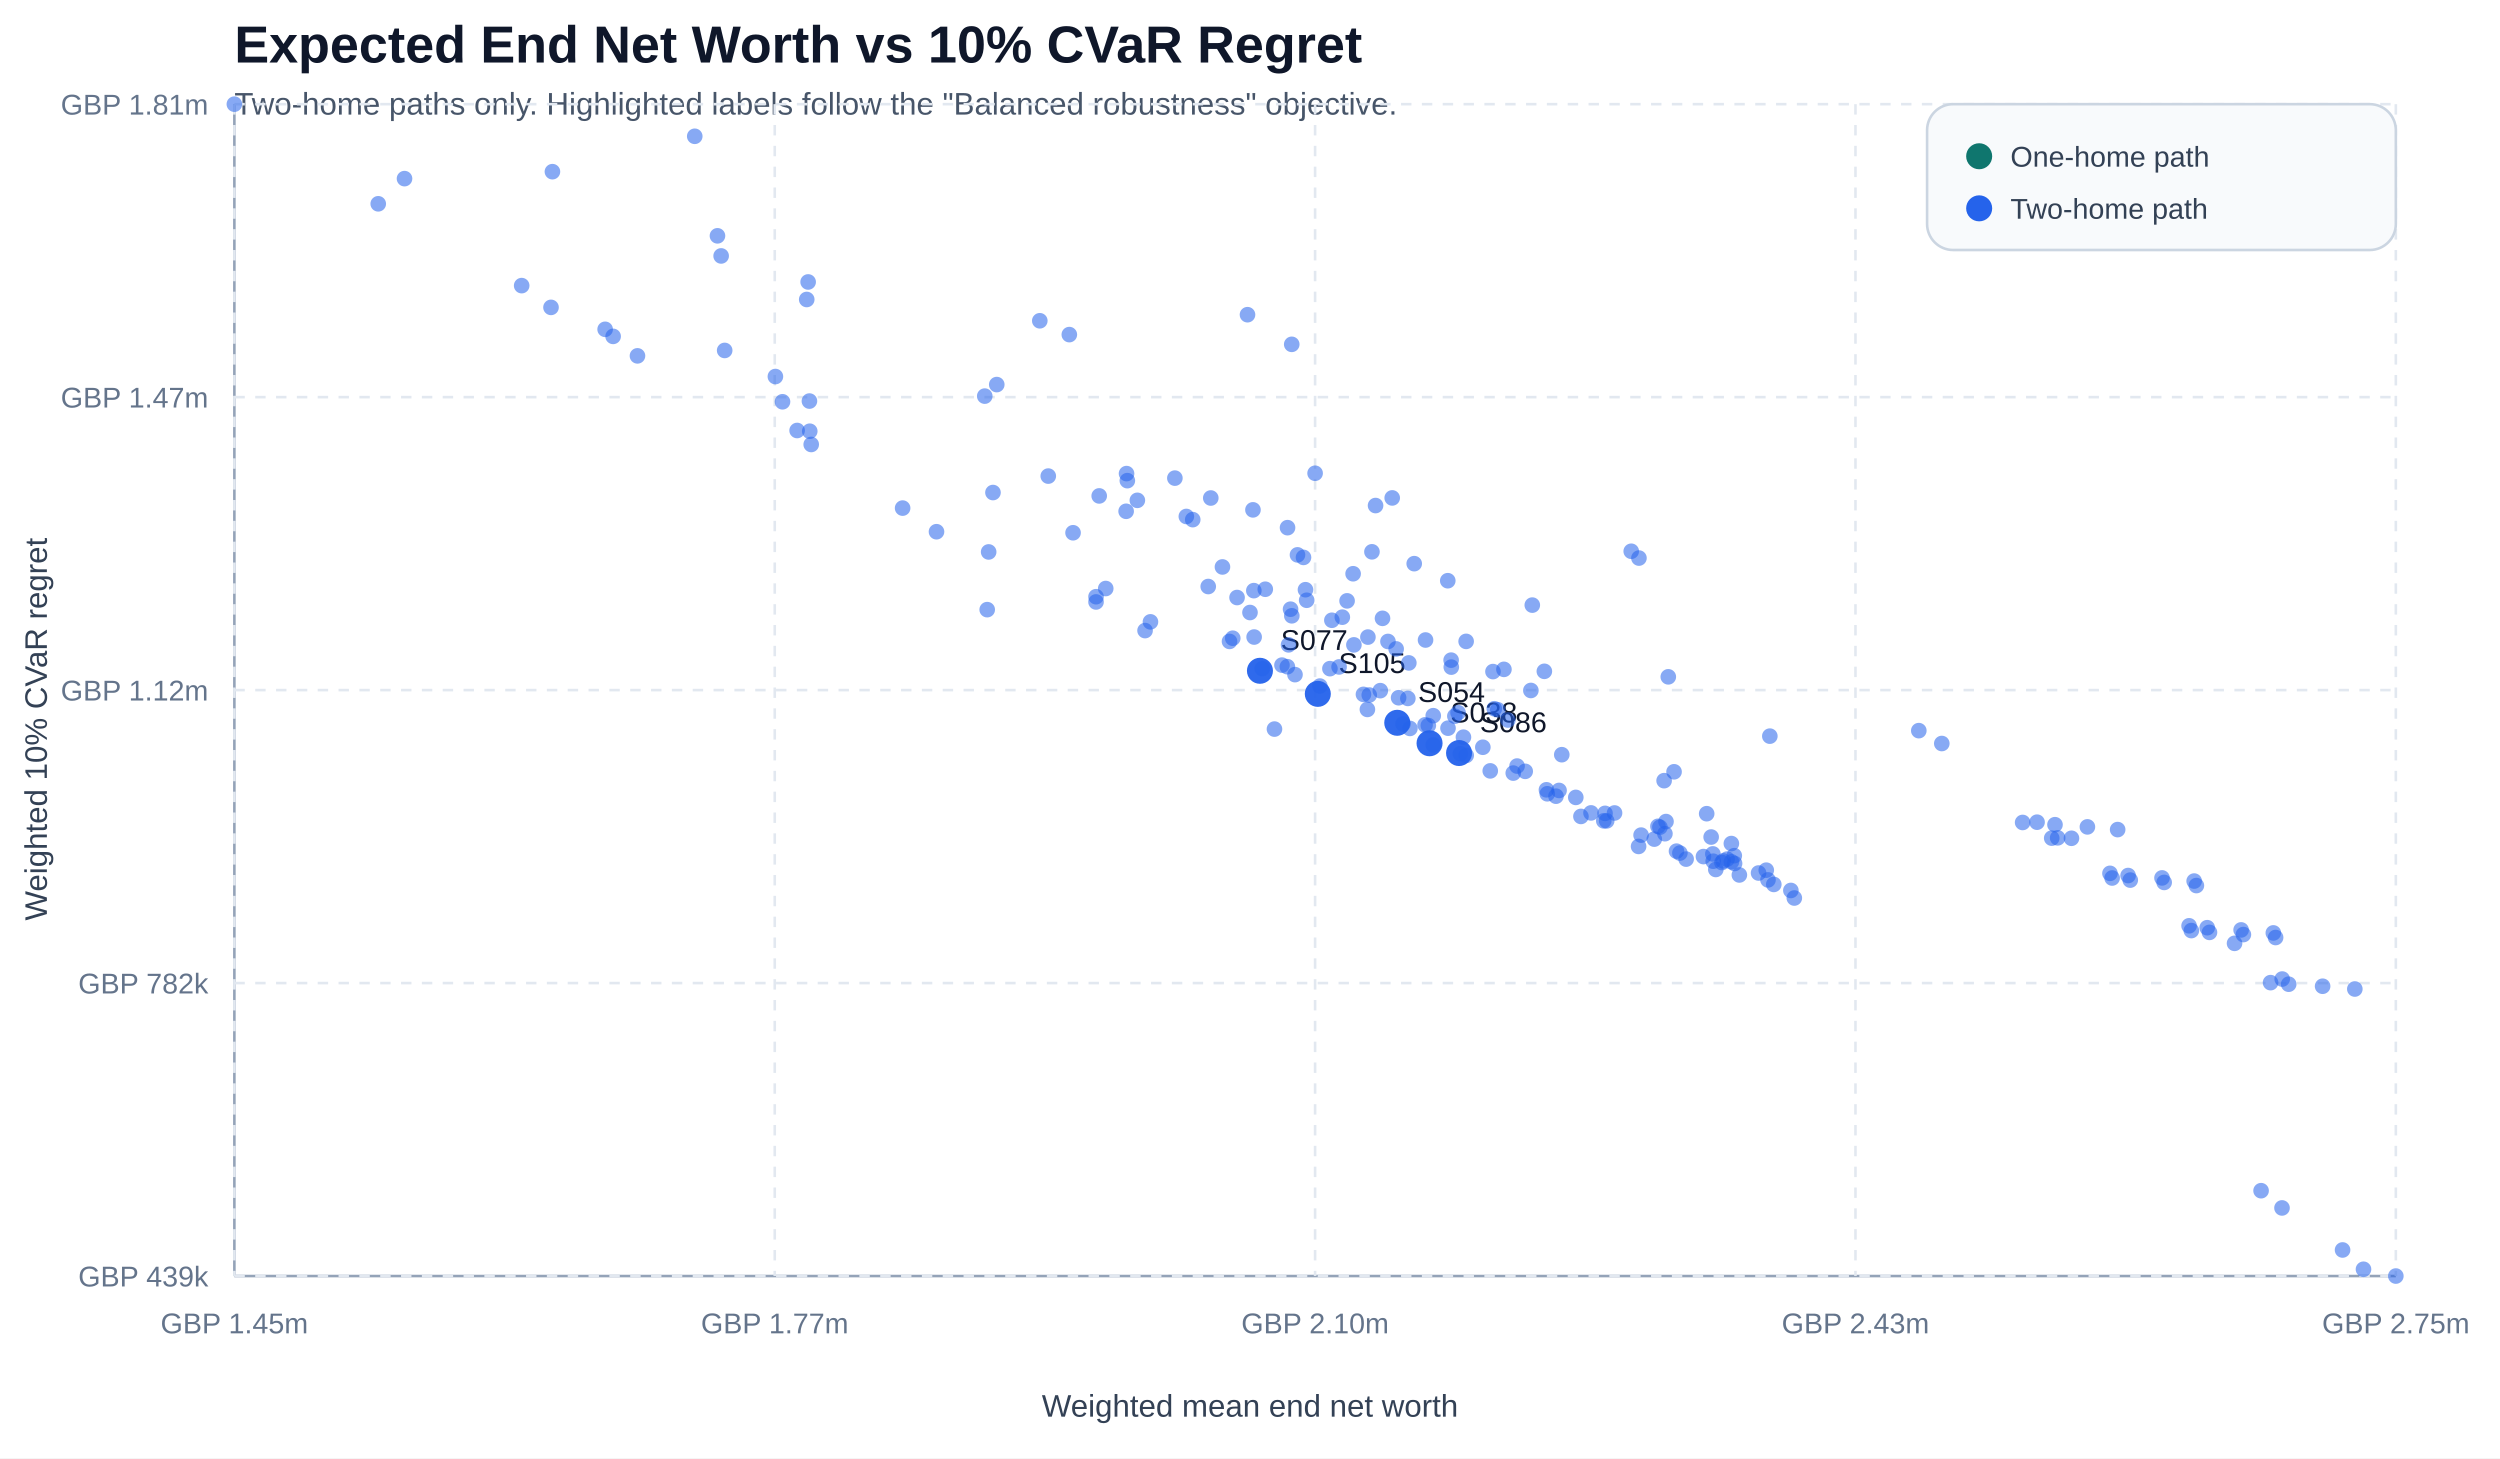
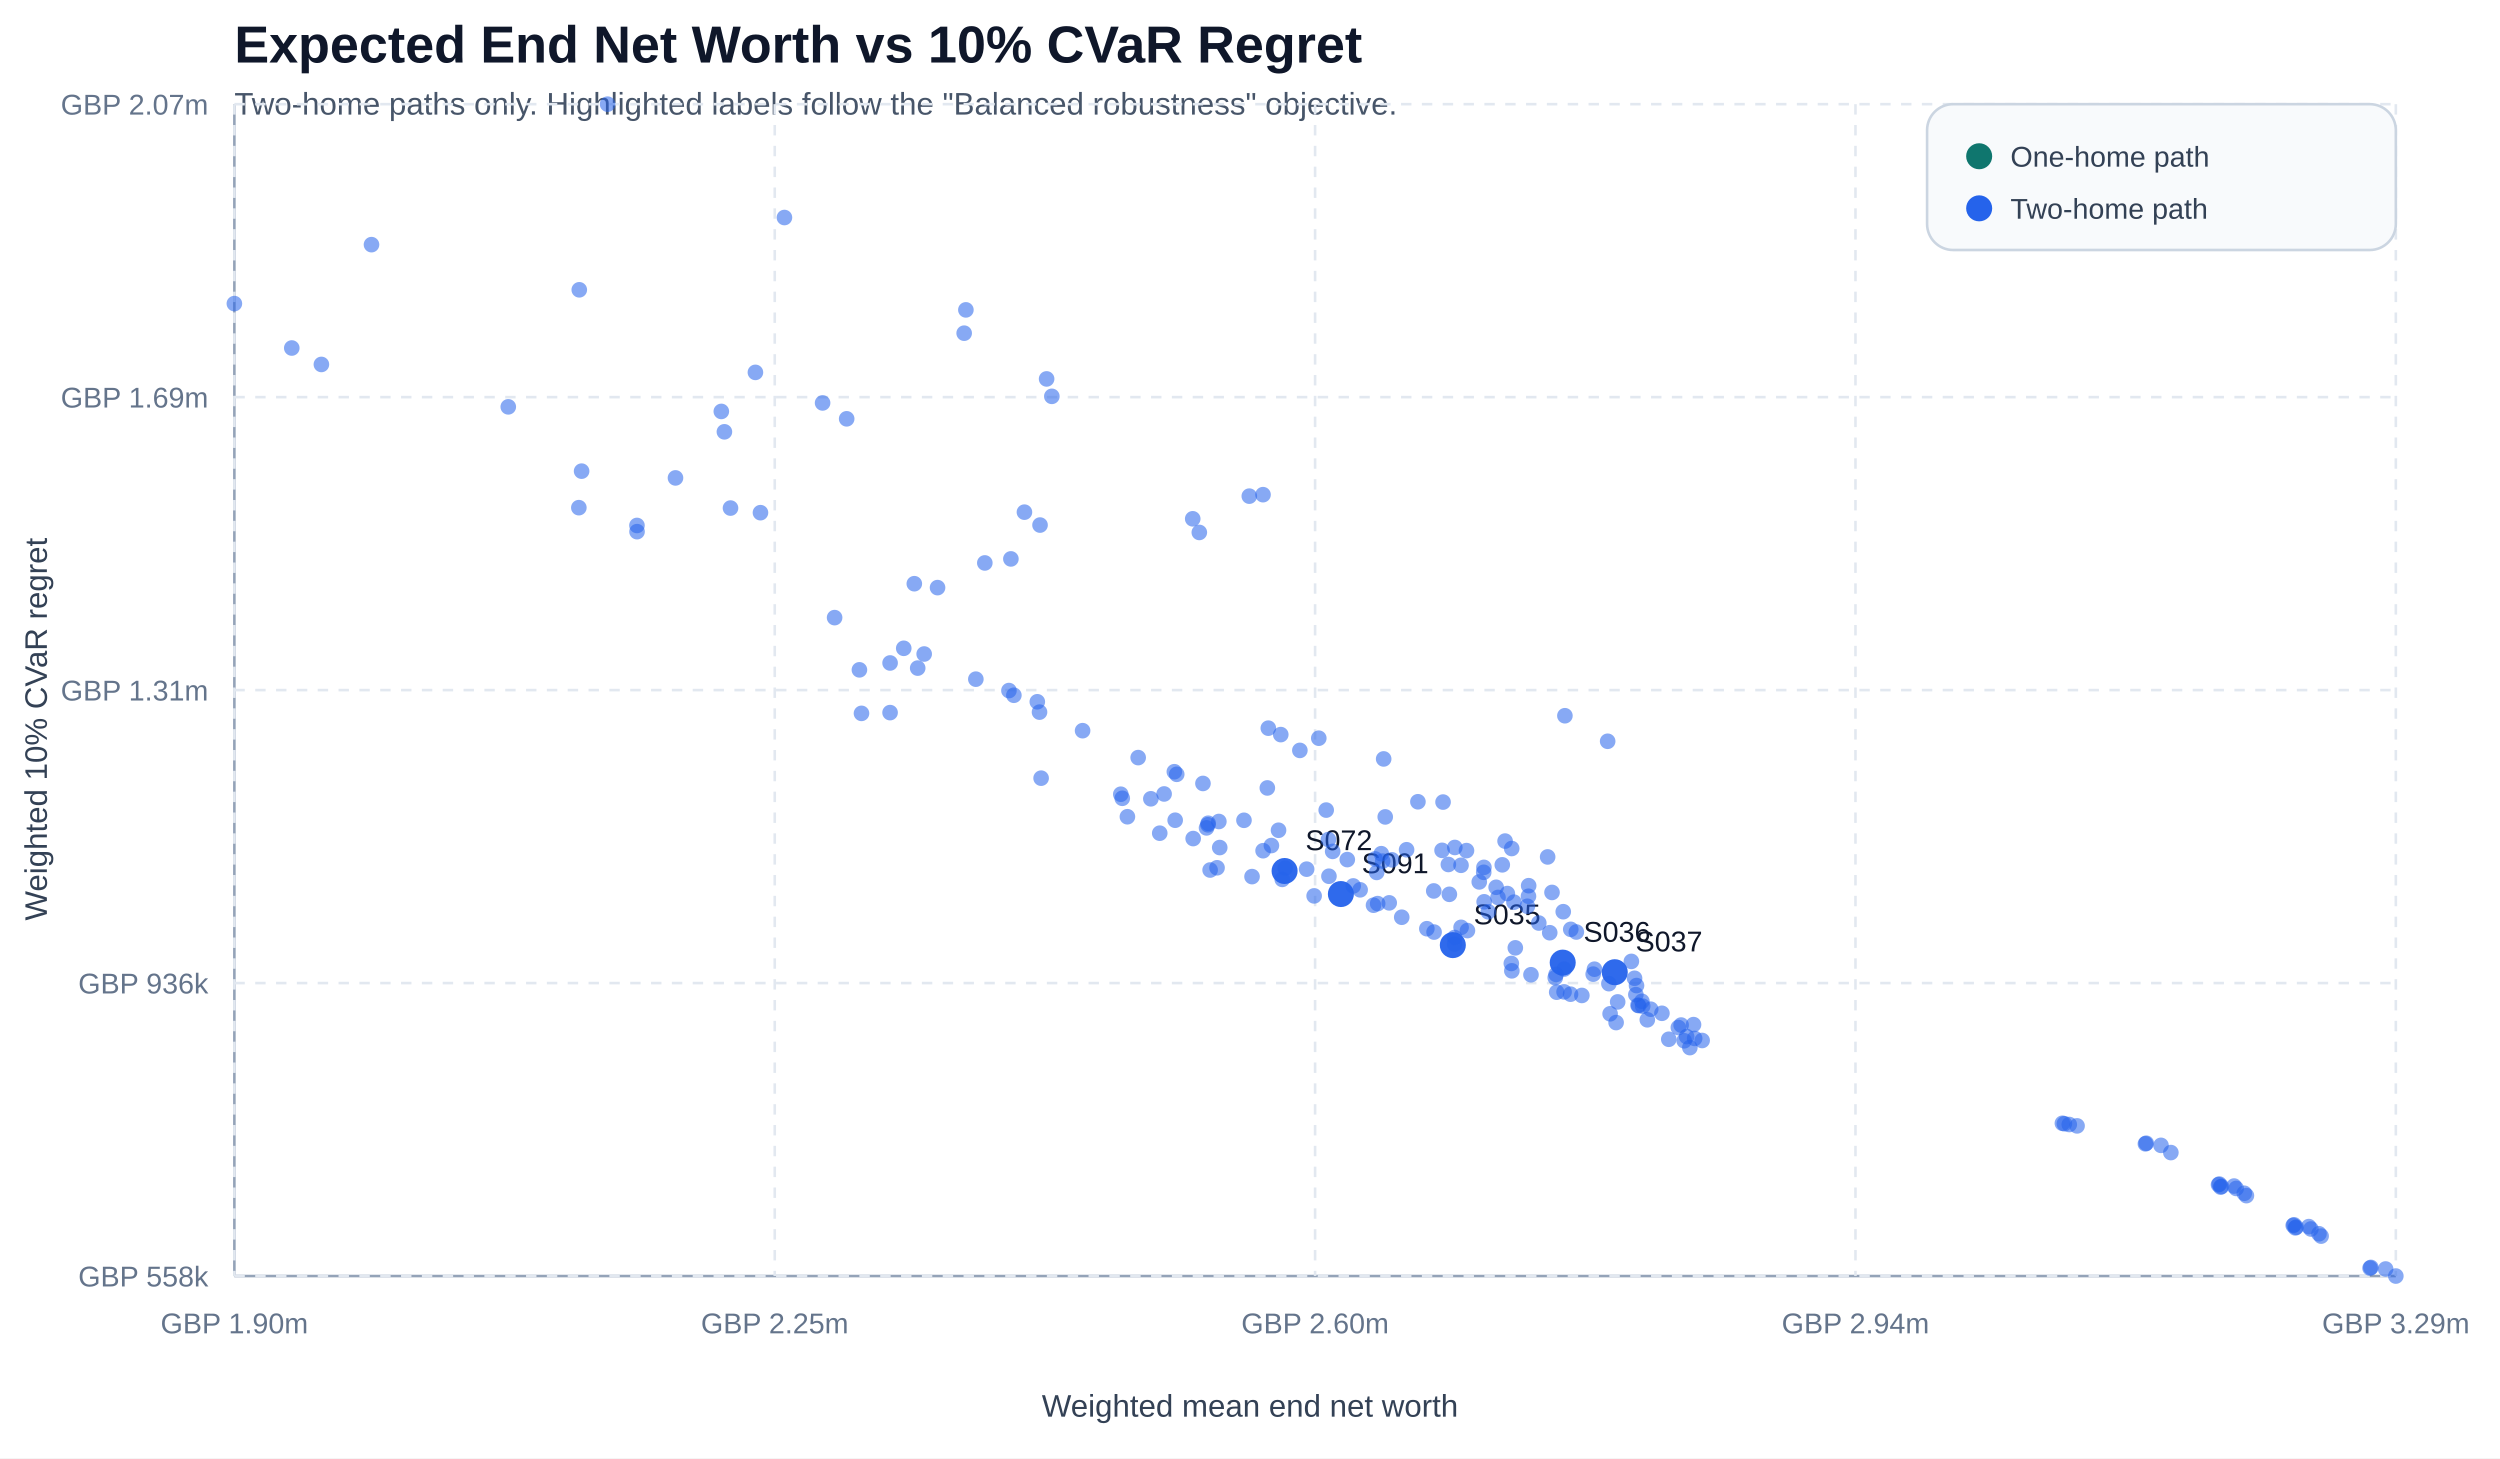
<svg xmlns="http://www.w3.org/2000/svg" width="960" height="560" viewBox="0 0 960 560">
  <rect width="960" height="560" fill="#ffffff" />
  <text x="90" y="24" font-size="20" font-family="Arial, sans-serif" font-weight="700" fill="#0f172a">Expected End Net Worth vs 10% CVaR Regret</text>
  <text x="90" y="44" font-size="12" font-family="Arial, sans-serif" fill="#475569">Two-home paths only. Highlighted labels follow the "Balanced robustness" objective.</text>
  <line x1="90" y1="490" x2="920" y2="490" stroke="#94a3b8" />
  <line x1="90" y1="40" x2="90" y2="490" stroke="#94a3b8" />
  <line x1="90" y1="40" x2="90" y2="490" stroke="#e2e8f0" stroke-dasharray="4 4" />
  <line x1="90" y1="490" x2="920" y2="490" stroke="#e2e8f0" stroke-dasharray="4 4" />
-   <text x="90" y="512" text-anchor="middle" font-size="11" font-family="Arial, sans-serif" fill="#64748b">GBP 1.45m</text>
-   <text x="80" y="494" text-anchor="end" font-size="11" font-family="Arial, sans-serif" fill="#64748b">GBP 439k</text>
+   <text x="90" y="512" text-anchor="middle" font-size="11" font-family="Arial, sans-serif" fill="#64748b">GBP 1.90m</text>
+   <text x="80" y="494" text-anchor="end" font-size="11" font-family="Arial, sans-serif" fill="#64748b">GBP 558k</text>
  <line x1="297.5" y1="40" x2="297.5" y2="490" stroke="#e2e8f0" stroke-dasharray="4 4" />
  <line x1="90" y1="377.5" x2="920" y2="377.5" stroke="#e2e8f0" stroke-dasharray="4 4" />
-   <text x="297.5" y="512" text-anchor="middle" font-size="11" font-family="Arial, sans-serif" fill="#64748b">GBP 1.77m</text>
-   <text x="80" y="381.5" text-anchor="end" font-size="11" font-family="Arial, sans-serif" fill="#64748b">GBP 782k</text>
+   <text x="297.5" y="512" text-anchor="middle" font-size="11" font-family="Arial, sans-serif" fill="#64748b">GBP 2.25m</text>
+   <text x="80" y="381.5" text-anchor="end" font-size="11" font-family="Arial, sans-serif" fill="#64748b">GBP 936k</text>
  <line x1="505" y1="40" x2="505" y2="490" stroke="#e2e8f0" stroke-dasharray="4 4" />
  <line x1="90" y1="265" x2="920" y2="265" stroke="#e2e8f0" stroke-dasharray="4 4" />
-   <text x="505" y="512" text-anchor="middle" font-size="11" font-family="Arial, sans-serif" fill="#64748b">GBP 2.10m</text>
-   <text x="80" y="269" text-anchor="end" font-size="11" font-family="Arial, sans-serif" fill="#64748b">GBP 1.12m</text>
+   <text x="505" y="512" text-anchor="middle" font-size="11" font-family="Arial, sans-serif" fill="#64748b">GBP 2.60m</text>
+   <text x="80" y="269" text-anchor="end" font-size="11" font-family="Arial, sans-serif" fill="#64748b">GBP 1.31m</text>
  <line x1="712.5" y1="40" x2="712.5" y2="490" stroke="#e2e8f0" stroke-dasharray="4 4" />
  <line x1="90" y1="152.5" x2="920" y2="152.5" stroke="#e2e8f0" stroke-dasharray="4 4" />
-   <text x="712.5" y="512" text-anchor="middle" font-size="11" font-family="Arial, sans-serif" fill="#64748b">GBP 2.43m</text>
-   <text x="80" y="156.5" text-anchor="end" font-size="11" font-family="Arial, sans-serif" fill="#64748b">GBP 1.47m</text>
+   <text x="712.5" y="512" text-anchor="middle" font-size="11" font-family="Arial, sans-serif" fill="#64748b">GBP 2.94m</text>
+   <text x="80" y="156.5" text-anchor="end" font-size="11" font-family="Arial, sans-serif" fill="#64748b">GBP 1.69m</text>
  <line x1="920" y1="40" x2="920" y2="490" stroke="#e2e8f0" stroke-dasharray="4 4" />
  <line x1="90" y1="40" x2="920" y2="40" stroke="#e2e8f0" stroke-dasharray="4 4" />
-   <text x="920" y="512" text-anchor="middle" font-size="11" font-family="Arial, sans-serif" fill="#64748b">GBP 2.75m</text>
-   <text x="80" y="44" text-anchor="end" font-size="11" font-family="Arial, sans-serif" fill="#64748b">GBP 1.81m</text>
+   <text x="920" y="512" text-anchor="middle" font-size="11" font-family="Arial, sans-serif" fill="#64748b">GBP 3.29m</text>
+   <text x="80" y="44" text-anchor="end" font-size="11" font-family="Arial, sans-serif" fill="#64748b">GBP 2.07m</text>
  <polyline points="920,490" fill="none" stroke="#0f766e" stroke-width="2.5" />
-   <circle cx="548.948" cy="285.415" r="5" fill="#2563eb" opacity="0.95" />
-   <text x="556.948" y="277.415" font-size="11" font-family="Arial, sans-serif" fill="#0f172a">S038</text>
-   <circle cx="483.819" cy="257.584" r="5" fill="#2563eb" opacity="0.95" />
-   <text x="491.819" y="249.584" font-size="11" font-family="Arial, sans-serif" fill="#0f172a">S077</text>
-   <circle cx="506.037" cy="266.446" r="5" fill="#2563eb" opacity="0.95" />
-   <text x="514.037" y="258.446" font-size="11" font-family="Arial, sans-serif" fill="#0f172a">S105</text>
-   <circle cx="560.278" cy="289.164" r="5" fill="#2563eb" opacity="0.95" />
-   <text x="568.278" y="281.164" font-size="11" font-family="Arial, sans-serif" fill="#0f172a">S086</text>
-   <circle cx="536.544" cy="277.553" r="5" fill="#2563eb" opacity="0.95" />
-   <text x="544.544" y="269.553" font-size="11" font-family="Arial, sans-serif" fill="#0f172a">S054</text>
-   <circle cx="647.477" cy="329.896" r="3" fill="#2563eb" opacity="0.55" />
-   <circle cx="441.774" cy="238.793" r="3" fill="#2563eb" opacity="0.55" />
-   <circle cx="573.304" cy="257.886" r="3" fill="#2563eb" opacity="0.55" />
-   <circle cx="629.215" cy="325.03" r="3" fill="#2563eb" opacity="0.55" />
-   <circle cx="484.683" cy="256.763" r="3" fill="#2563eb" opacity="0.55" />
-   <circle cx="597.499" cy="305.733" r="3" fill="#2563eb" opacity="0.55" />
-   <circle cx="610.951" cy="312.157" r="3" fill="#2563eb" opacity="0.55" />
-   <circle cx="658.864" cy="333.877" r="3" fill="#2563eb" opacity="0.55" />
-   <circle cx="562.998" cy="246.292" r="3" fill="#2563eb" opacity="0.55" />
-   <circle cx="420.878" cy="231.15" r="3" fill="#2563eb" opacity="0.55" />
-   <circle cx="557.295" cy="256.173" r="3" fill="#2563eb" opacity="0.55" />
-   <circle cx="538.747" cy="277.993" r="3" fill="#2563eb" opacity="0.55" />
-   <circle cx="572.257" cy="296.018" r="3" fill="#2563eb" opacity="0.55" />
-   <circle cx="639.746" cy="315.482" r="3" fill="#2563eb" opacity="0.55" />
-   <circle cx="557.234" cy="253.497" r="3" fill="#2563eb" opacity="0.55" />
-   <circle cx="594.155" cy="304.814" r="3" fill="#2563eb" opacity="0.55" />
-   <circle cx="645.08" cy="327.574" r="3" fill="#2563eb" opacity="0.55" />
-   <circle cx="635.24" cy="322.22" r="3" fill="#2563eb" opacity="0.55" />
-   <circle cx="581.093" cy="296.868" r="3" fill="#2563eb" opacity="0.55" />
-   <circle cx="547.227" cy="278.343" r="3" fill="#2563eb" opacity="0.55" />
-   <circle cx="523.568" cy="266.64" r="3" fill="#2563eb" opacity="0.55" />
-   <circle cx="616.971" cy="315.213" r="3" fill="#2563eb" opacity="0.55" />
-   <circle cx="547.403" cy="245.765" r="3" fill="#2563eb" opacity="0.55" />
-   <circle cx="607.08" cy="313.507" r="3" fill="#2563eb" opacity="0.55" />
-   <circle cx="598.677" cy="303.532" r="3" fill="#2563eb" opacity="0.55" />
-   <circle cx="494.348" cy="256.014" r="3" fill="#2563eb" opacity="0.55" />
-   <circle cx="615.855" cy="315.202" r="3" fill="#2563eb" opacity="0.55" />
-   <circle cx="585.686" cy="296.196" r="3" fill="#2563eb" opacity="0.55" />
-   <circle cx="561.961" cy="283.082" r="3" fill="#2563eb" opacity="0.55" />
-   <circle cx="541.406" cy="279.715" r="3" fill="#2563eb" opacity="0.55" />
-   <circle cx="550.353" cy="286.052" r="3" fill="#2563eb" opacity="0.55" />
-   <circle cx="667.917" cy="335.982" r="3" fill="#2563eb" opacity="0.55" />
-   <circle cx="619.985" cy="312.181" r="3" fill="#2563eb" opacity="0.55" />
-   <circle cx="540.991" cy="254.559" r="3" fill="#2563eb" opacity="0.55" />
-   <circle cx="536.123" cy="249.184" r="3" fill="#2563eb" opacity="0.55" />
-   <circle cx="530.882" cy="237.443" r="3" fill="#2563eb" opacity="0.55" />
-   <circle cx="654.128" cy="328.925" r="3" fill="#2563eb" opacity="0.55" />
-   <circle cx="472.132" cy="246.303" r="3" fill="#2563eb" opacity="0.55" />
-   <circle cx="517.278" cy="230.728" r="3" fill="#2563eb" opacity="0.55" />
-   <circle cx="582.558" cy="294.166" r="3" fill="#2563eb" opacity="0.55" />
-   <circle cx="525.795" cy="266.894" r="3" fill="#2563eb" opacity="0.55" />
-   <circle cx="689.018" cy="344.838" r="3" fill="#2563eb" opacity="0.55" />
-   <circle cx="630.179" cy="320.685" r="3" fill="#2563eb" opacity="0.55" />
-   <circle cx="616.338" cy="312.333" r="3" fill="#2563eb" opacity="0.55" />
-   <circle cx="540.614" cy="268.191" r="3" fill="#2563eb" opacity="0.55" />
-   <circle cx="525.278" cy="244.641" r="3" fill="#2563eb" opacity="0.55" />
-   <circle cx="506.828" cy="263.449" r="3" fill="#2563eb" opacity="0.55" />
-   <circle cx="605.105" cy="306.202" r="3" fill="#2563eb" opacity="0.55" />
-   <circle cx="511.439" cy="238.181" r="3" fill="#2563eb" opacity="0.55" />
-   <circle cx="661.717" cy="330.586" r="3" fill="#2563eb" opacity="0.55" />
-   <circle cx="560.763" cy="289.418" r="3" fill="#2563eb" opacity="0.55" />
-   <circle cx="496.055" cy="236.467" r="3" fill="#2563eb" opacity="0.55" />
-   <circle cx="473.375" cy="245.078" r="3" fill="#2563eb" opacity="0.55" />
-   <circle cx="657.869" cy="330.706" r="3" fill="#2563eb" opacity="0.55" />
-   <circle cx="664.874" cy="330.934" r="3" fill="#2563eb" opacity="0.55" />
-   <circle cx="643.78" cy="326.843" r="3" fill="#2563eb" opacity="0.55" />
-   <circle cx="420.879" cy="229.136" r="3" fill="#2563eb" opacity="0.55" />
-   <circle cx="569.41" cy="286.943" r="3" fill="#2563eb" opacity="0.55" />
-   <circle cx="593.834" cy="303.283" r="3" fill="#2563eb" opacity="0.55" />
-   <circle cx="657.736" cy="327.906" r="3" fill="#2563eb" opacity="0.55" />
-   <circle cx="525.082" cy="272.42" r="3" fill="#2563eb" opacity="0.55" />
-   <circle cx="587.854" cy="265.142" r="3" fill="#2563eb" opacity="0.55" />
-   <circle cx="599.722" cy="289.803" r="3" fill="#2563eb" opacity="0.55" />
-   <circle cx="492.278" cy="255.403" r="3" fill="#2563eb" opacity="0.55" />
-   <circle cx="593.03" cy="257.788" r="3" fill="#2563eb" opacity="0.55" />
-   <circle cx="573.814" cy="272.155" r="3" fill="#2563eb" opacity="0.55" />
-   <circle cx="497.277" cy="259.056" r="3" fill="#2563eb" opacity="0.55" />
-   <circle cx="681.139" cy="339.621" r="3" fill="#2563eb" opacity="0.55" />
-   <circle cx="515.452" cy="236.995" r="3" fill="#2563eb" opacity="0.55" />
-   <circle cx="559.901" cy="273.676" r="3" fill="#2563eb" opacity="0.55" />
-   <circle cx="575.135" cy="272.55" r="3" fill="#2563eb" opacity="0.55" />
-   <circle cx="481.587" cy="244.621" r="3" fill="#2563eb" opacity="0.55" />
-   <circle cx="661.206" cy="331.213" r="3" fill="#2563eb" opacity="0.55" />
-   <circle cx="577.509" cy="257.035" r="3" fill="#2563eb" opacity="0.55" />
-   <circle cx="548.478" cy="278.603" r="3" fill="#2563eb" opacity="0.55" />
-   <circle cx="636.646" cy="317.303" r="3" fill="#2563eb" opacity="0.55" />
-   <circle cx="655.364" cy="312.46" r="3" fill="#2563eb" opacity="0.55" />
-   <circle cx="501.764" cy="230.498" r="3" fill="#2563eb" opacity="0.55" />
-   <circle cx="675.289" cy="335.236" r="3" fill="#2563eb" opacity="0.55" />
-   <circle cx="519.898" cy="247.633" r="3" fill="#2563eb" opacity="0.55" />
+   <circle cx="557.884" cy="362.924" r="5" fill="#2563eb" opacity="0.95" />
+   <text x="565.884" y="354.924" font-size="11" font-family="Arial, sans-serif" fill="#0f172a">S035</text>
+   <circle cx="493.283" cy="334.461" r="5" fill="#2563eb" opacity="0.95" />
+   <text x="501.283" y="326.461" font-size="11" font-family="Arial, sans-serif" fill="#0f172a">S072</text>
+   <circle cx="600.08" cy="369.644" r="5" fill="#2563eb" opacity="0.95" />
+   <text x="608.08" y="361.644" font-size="11" font-family="Arial, sans-serif" fill="#0f172a">S036</text>
+   <circle cx="620.066" cy="373.333" r="5" fill="#2563eb" opacity="0.95" />
+   <text x="628.066" y="365.333" font-size="11" font-family="Arial, sans-serif" fill="#0f172a">S037</text>
+   <circle cx="514.9" cy="343.313" r="5" fill="#2563eb" opacity="0.95" />
+   <text x="522.9" y="335.313" font-size="11" font-family="Arial, sans-serif" fill="#0f172a">S091</text>
+   <circle cx="527.43" cy="347.602" r="3" fill="#2563eb" opacity="0.55" />
+   <circle cx="550.686" cy="357.916" r="3" fill="#2563eb" opacity="0.55" />
+   <circle cx="492.389" cy="337.686" r="3" fill="#2563eb" opacity="0.55" />
+   <circle cx="451.268" cy="314.966" r="3" fill="#2563eb" opacity="0.55" />
+   <circle cx="504.629" cy="344.022" r="3" fill="#2563eb" opacity="0.55" />
+   <circle cx="530.412" cy="327.816" r="3" fill="#2563eb" opacity="0.55" />
+   <circle cx="430.951" cy="306.546" r="3" fill="#2563eb" opacity="0.55" />
+   <circle cx="493.515" cy="333.369" r="3" fill="#2563eb" opacity="0.55" />
+   <circle cx="590.896" cy="354.44" r="3" fill="#2563eb" opacity="0.55" />
+   <circle cx="556.557" cy="343.417" r="3" fill="#2563eb" opacity="0.55" />
+   <circle cx="595.095" cy="358.161" r="3" fill="#2563eb" opacity="0.55" />
+   <circle cx="529.023" cy="346.986" r="3" fill="#2563eb" opacity="0.55" />
+   <circle cx="603.168" cy="356.868" r="3" fill="#2563eb" opacity="0.55" />
+   <circle cx="563.495" cy="357.341" r="3" fill="#2563eb" opacity="0.55" />
+   <circle cx="451.863" cy="297.335" r="3" fill="#2563eb" opacity="0.55" />
+   <circle cx="510.315" cy="336.474" r="3" fill="#2563eb" opacity="0.55" />
+   <circle cx="600.285" cy="350.091" r="3" fill="#2563eb" opacity="0.55" />
+   <circle cx="576.874" cy="332.095" r="3" fill="#2563eb" opacity="0.55" />
+   <circle cx="586.517" cy="348.006" r="3" fill="#2563eb" opacity="0.55" />
+   <circle cx="485.027" cy="326.674" r="3" fill="#2563eb" opacity="0.55" />
+   <circle cx="437.06" cy="290.918" r="3" fill="#2563eb" opacity="0.55" />
+   <circle cx="480.781" cy="336.617" r="3" fill="#2563eb" opacity="0.55" />
+   <circle cx="574.517" cy="340.715" r="3" fill="#2563eb" opacity="0.55" />
+   <circle cx="620.588" cy="392.664" r="3" fill="#2563eb" opacity="0.55" />
+   <circle cx="415.715" cy="280.582" r="3" fill="#2563eb" opacity="0.55" />
+   <circle cx="533.46" cy="346.697" r="3" fill="#2563eb" opacity="0.55" />
+   <circle cx="595.972" cy="342.696" r="3" fill="#2563eb" opacity="0.55" />
+   <circle cx="517.361" cy="330.083" r="3" fill="#2563eb" opacity="0.55" />
+   <circle cx="647.67" cy="398.04" r="3" fill="#2563eb" opacity="0.55" />
+   <circle cx="580.549" cy="372.802" r="3" fill="#2563eb" opacity="0.55" />
+   <circle cx="640.811" cy="399.078" r="3" fill="#2563eb" opacity="0.55" />
+   <circle cx="618.285" cy="389.296" r="3" fill="#2563eb" opacity="0.55" />
+   <circle cx="450.948" cy="296.339" r="3" fill="#2563eb" opacity="0.55" />
+   <circle cx="646.727" cy="399.655" r="3" fill="#2563eb" opacity="0.55" />
+   <circle cx="645.554" cy="393.621" r="3" fill="#2563eb" opacity="0.55" />
+   <circle cx="650.745" cy="398.75" r="3" fill="#2563eb" opacity="0.55" />
+   <circle cx="528.651" cy="335.012" r="3" fill="#2563eb" opacity="0.55" />
+   <circle cx="644.486" cy="394.57" r="3" fill="#2563eb" opacity="0.55" />
+   <circle cx="461.934" cy="300.846" r="3" fill="#2563eb" opacity="0.55" />
+   <circle cx="605.313" cy="357.894" r="3" fill="#2563eb" opacity="0.55" />
+   <circle cx="463.307" cy="317.907" r="3" fill="#2563eb" opacity="0.55" />
+   <circle cx="445.339" cy="319.946" r="3" fill="#2563eb" opacity="0.55" />
+   <circle cx="575.228" cy="344.624" r="3" fill="#2563eb" opacity="0.55" />
+   <circle cx="530.94" cy="330.66" r="3" fill="#2563eb" opacity="0.55" />
+   <circle cx="571.488" cy="350.125" r="3" fill="#2563eb" opacity="0.55" />
+   <circle cx="569.914" cy="346.294" r="3" fill="#2563eb" opacity="0.55" />
+   <circle cx="586.933" cy="344.164" r="3" fill="#2563eb" opacity="0.55" />
+   <circle cx="399.174" cy="273.454" r="3" fill="#2563eb" opacity="0.55" />
+   <circle cx="553.753" cy="326.53" r="3" fill="#2563eb" opacity="0.55" />
+   <circle cx="389.326" cy="266.98" r="3" fill="#2563eb" opacity="0.55" />
+   <circle cx="587.898" cy="374.302" r="3" fill="#2563eb" opacity="0.55" />
+   <circle cx="600.603" cy="380.877" r="3" fill="#2563eb" opacity="0.55" />
+   <circle cx="563.13" cy="326.631" r="3" fill="#2563eb" opacity="0.55" />
+   <circle cx="534.504" cy="330.184" r="3" fill="#2563eb" opacity="0.55" />
+   <circle cx="578.822" cy="343.128" r="3" fill="#2563eb" opacity="0.55" />
+   <circle cx="486.657" cy="302.568" r="3" fill="#2563eb" opacity="0.55" />
+   <circle cx="632.566" cy="391.6" r="3" fill="#2563eb" opacity="0.55" />
+   <circle cx="463.939" cy="316.125" r="3" fill="#2563eb" opacity="0.55" />
+   <circle cx="628.981" cy="386.01" r="3" fill="#2563eb" opacity="0.55" />
+   <circle cx="621.184" cy="384.732" r="3" fill="#2563eb" opacity="0.55" />
+   <circle cx="587.005" cy="340.104" r="3" fill="#2563eb" opacity="0.55" />
+   <circle cx="467.346" cy="333.229" r="3" fill="#2563eb" opacity="0.55" />
+   <circle cx="630.792" cy="386.363" r="3" fill="#2563eb" opacity="0.55" />
+   <circle cx="558.65" cy="325.426" r="3" fill="#2563eb" opacity="0.55" />
+   <circle cx="561.03" cy="332.273" r="3" fill="#2563eb" opacity="0.55" />
+   <circle cx="597.772" cy="381.008" r="3" fill="#2563eb" opacity="0.55" />
+   <circle cx="617.82" cy="377.725" r="3" fill="#2563eb" opacity="0.55" />
+   <circle cx="581.363" cy="346.433" r="3" fill="#2563eb" opacity="0.55" />
+   <circle cx="432.926" cy="313.627" r="3" fill="#2563eb" opacity="0.55" />
+   <circle cx="650.314" cy="393.456" r="3" fill="#2563eb" opacity="0.55" />
+   <circle cx="597.213" cy="375.43" r="3" fill="#2563eb" opacity="0.55" />
+   <circle cx="580.494" cy="325.829" r="3" fill="#2563eb" opacity="0.55" />
+   <circle cx="558.569" cy="362.559" r="3" fill="#2563eb" opacity="0.55" />
+   <circle cx="569.828" cy="333.069" r="3" fill="#2563eb" opacity="0.55" />
+   <circle cx="627.67" cy="375.66" r="3" fill="#2563eb" opacity="0.55" />
+   <circle cx="569.745" cy="334.968" r="3" fill="#2563eb" opacity="0.55" />
+   <circle cx="648.903" cy="402.277" r="3" fill="#2563eb" opacity="0.55" />
+   <circle cx="629.262" cy="386.143" r="3" fill="#2563eb" opacity="0.55" />
+   <circle cx="468.04" cy="315.454" r="3" fill="#2563eb" opacity="0.55" />
+   <circle cx="430.381" cy="304.983" r="3" fill="#2563eb" opacity="0.55" />
+   <circle cx="547.906" cy="356.627" r="3" fill="#2563eb" opacity="0.55" />
+   <circle cx="487.034" cy="279.618" r="3" fill="#2563eb" opacity="0.55" />
+   <circle cx="398.326" cy="269.484" r="3" fill="#2563eb" opacity="0.55" />
+   <circle cx="581.881" cy="363.971" r="3" fill="#2563eb" opacity="0.55" />
+   <circle cx="568.036" cy="338.652" r="3" fill="#2563eb" opacity="0.55" />
+   <circle cx="626.446" cy="369.178" r="3" fill="#2563eb" opacity="0.55" />
+   <circle cx="628.166" cy="381.938" r="3" fill="#2563eb" opacity="0.55" />
+   <circle cx="603.088" cy="381.767" r="3" fill="#2563eb" opacity="0.55" />
+   <circle cx="374.724" cy="260.8" r="3" fill="#2563eb" opacity="0.55" />
+   <circle cx="387.437" cy="265.177" r="3" fill="#2563eb" opacity="0.55" />
+   <circle cx="531.93" cy="313.693" r="3" fill="#2563eb" opacity="0.55" />
+   <circle cx="630.486" cy="384.502" r="3" fill="#2563eb" opacity="0.55" />
+   <circle cx="354.883" cy="251.141" r="3" fill="#2563eb" opacity="0.55" />
+   <circle cx="556.173" cy="331.961" r="3" fill="#2563eb" opacity="0.55" />
+   <circle cx="653.621" cy="399.547" r="3" fill="#2563eb" opacity="0.55" />
+   <circle cx="597.538" cy="374.17" r="3" fill="#2563eb" opacity="0.55" />
+   <circle cx="511.741" cy="326.931" r="3" fill="#2563eb" opacity="0.55" />
+   <circle cx="491.813" cy="282.087" r="3" fill="#2563eb" opacity="0.55" />
+   <circle cx="509.26" cy="311.074" r="3" fill="#2563eb" opacity="0.55" />
+   <circle cx="607.433" cy="382.251" r="3" fill="#2563eb" opacity="0.55" />
+   <circle cx="458.177" cy="322.009" r="3" fill="#2563eb" opacity="0.55" />
+   <circle cx="347.036" cy="248.949" r="3" fill="#2563eb" opacity="0.55" />
+   <circle cx="628.421" cy="378.457" r="3" fill="#2563eb" opacity="0.55" />
+   <circle cx="558.573" cy="360.002" r="3" fill="#2563eb" opacity="0.55" />
+   <circle cx="499.147" cy="288.154" r="3" fill="#2563eb" opacity="0.55" />
+   <circle cx="550.559" cy="342.122" r="3" fill="#2563eb" opacity="0.55" />
+   <circle cx="477.688" cy="314.993" r="3" fill="#2563eb" opacity="0.55" />
+   <circle cx="594.294" cy="329.061" r="3" fill="#2563eb" opacity="0.55" />
+   <circle cx="544.48" cy="307.877" r="3" fill="#2563eb" opacity="0.55" />
+   <circle cx="522.293" cy="341.691" r="3" fill="#2563eb" opacity="0.55" />
+   <circle cx="633.871" cy="387.536" r="3" fill="#2563eb" opacity="0.55" />
+   <circle cx="600.652" cy="372.119" r="3" fill="#2563eb" opacity="0.55" />
+   <circle cx="611.787" cy="374.069" r="3" fill="#2563eb" opacity="0.55" />
+   <circle cx="554.131" cy="307.996" r="3" fill="#2563eb" opacity="0.55" />
+   <circle cx="510.105" cy="322.385" r="3" fill="#2563eb" opacity="0.55" />
+   <circle cx="447.02" cy="304.88" r="3" fill="#2563eb" opacity="0.55" />
+   <circle cx="561.063" cy="356.099" r="3" fill="#2563eb" opacity="0.55" />
+   <circle cx="580.349" cy="369.969" r="3" fill="#2563eb" opacity="0.55" />
+   <circle cx="638.177" cy="389.106" r="3" fill="#2563eb" opacity="0.55" />
+   <circle cx="612.272" cy="372.175" r="3" fill="#2563eb" opacity="0.55" />
+   <circle cx="540.128" cy="326.306" r="3" fill="#2563eb" opacity="0.55" />
+   <circle cx="577.95" cy="322.974" r="3" fill="#2563eb" opacity="0.55" />
+   <circle cx="538.264" cy="352.219" r="3" fill="#2563eb" opacity="0.55" />
+   <circle cx="468.377" cy="325.458" r="3" fill="#2563eb" opacity="0.55" />
+   <circle cx="490.957" cy="318.816" r="3" fill="#2563eb" opacity="0.55" />
+   <circle cx="501.752" cy="333.758" r="3" fill="#2563eb" opacity="0.55" />
+   <circle cx="528.027" cy="329.827" r="3" fill="#2563eb" opacity="0.55" />
+   <circle cx="399.787" cy="298.817" r="3" fill="#2563eb" opacity="0.55" />
+   <circle cx="519.641" cy="340.199" r="3" fill="#2563eb" opacity="0.55" />
+   <circle cx="360.017" cy="225.646" r="3" fill="#2563eb" opacity="0.55" />
+   <circle cx="341.79" cy="273.645" r="3" fill="#2563eb" opacity="0.55" />
+   <circle cx="399.372" cy="201.624" r="3" fill="#2563eb" opacity="0.55" />
+   <circle cx="460.539" cy="204.456" r="3" fill="#2563eb" opacity="0.55" />
  <circle cx="920" cy="490" r="3" fill="#2563eb" opacity="0.55" />
-   <circle cx="666.078" cy="331.573" r="3" fill="#2563eb" opacity="0.55" />
-   <circle cx="501.299" cy="226.448" r="3" fill="#2563eb" opacity="0.55" />
-   <circle cx="543.06" cy="216.445" r="3" fill="#2563eb" opacity="0.55" />
-   <circle cx="907.579" cy="487.399" r="3" fill="#2563eb" opacity="0.55" />
-   <circle cx="563.026" cy="290.083" r="3" fill="#2563eb" opacity="0.55" />
-   <circle cx="665.966" cy="328.581" r="3" fill="#2563eb" opacity="0.55" />
-   <circle cx="530.039" cy="265.209" r="3" fill="#2563eb" opacity="0.55" />
-   <circle cx="639.327" cy="320.143" r="3" fill="#2563eb" opacity="0.55" />
-   <circle cx="424.601" cy="225.993" r="3" fill="#2563eb" opacity="0.55" />
-   <circle cx="495.575" cy="233.931" r="3" fill="#2563eb" opacity="0.55" />
-   <circle cx="479.996" cy="235.206" r="3" fill="#2563eb" opacity="0.55" />
-   <circle cx="899.545" cy="479.989" r="3" fill="#2563eb" opacity="0.55" />
-   <circle cx="678.246" cy="334.149" r="3" fill="#2563eb" opacity="0.55" />
-   <circle cx="359.614" cy="204.183" r="3" fill="#2563eb" opacity="0.55" />
-   <circle cx="642.835" cy="296.368" r="3" fill="#2563eb" opacity="0.55" />
-   <circle cx="579.023" cy="276.483" r="3" fill="#2563eb" opacity="0.55" />
-   <circle cx="637.413" cy="317.64" r="3" fill="#2563eb" opacity="0.55" />
-   <circle cx="379.644" cy="211.946" r="3" fill="#2563eb" opacity="0.55" />
-   <circle cx="519.594" cy="220.32" r="3" fill="#2563eb" opacity="0.55" />
-   <circle cx="687.695" cy="341.937" r="3" fill="#2563eb" opacity="0.55" />
-   <circle cx="550.366" cy="274.827" r="3" fill="#2563eb" opacity="0.55" />
-   <circle cx="555.944" cy="222.994" r="3" fill="#2563eb" opacity="0.55" />
-   <circle cx="663.211" cy="329.89" r="3" fill="#2563eb" opacity="0.55" />
-   <circle cx="639.023" cy="299.776" r="3" fill="#2563eb" opacity="0.55" />
-   <circle cx="475.028" cy="229.447" r="3" fill="#2563eb" opacity="0.55" />
-   <circle cx="588.4" cy="232.363" r="3" fill="#2563eb" opacity="0.55" />
-   <circle cx="657.083" cy="321.422" r="3" fill="#2563eb" opacity="0.55" />
-   <circle cx="876.291" cy="463.846" r="3" fill="#2563eb" opacity="0.55" />
-   <circle cx="526.828" cy="211.896" r="3" fill="#2563eb" opacity="0.55" />
-   <circle cx="494.806" cy="247.62" r="3" fill="#2563eb" opacity="0.55" />
-   <circle cx="500.543" cy="214.044" r="3" fill="#2563eb" opacity="0.55" />
-   <circle cx="485.869" cy="226.269" r="3" fill="#2563eb" opacity="0.55" />
-   <circle cx="514.207" cy="256.105" r="3" fill="#2563eb" opacity="0.55" />
-   <circle cx="868.256" cy="457.23" r="3" fill="#2563eb" opacity="0.55" />
-   <circle cx="678.907" cy="337.878" r="3" fill="#2563eb" opacity="0.55" />
-   <circle cx="537.065" cy="267.933" r="3" fill="#2563eb" opacity="0.55" />
-   <circle cx="558.667" cy="275.001" r="3" fill="#2563eb" opacity="0.55" />
-   <circle cx="664.845" cy="323.926" r="3" fill="#2563eb" opacity="0.55" />
-   <circle cx="532.982" cy="246.325" r="3" fill="#2563eb" opacity="0.55" />
-   <circle cx="481.474" cy="226.804" r="3" fill="#2563eb" opacity="0.55" />
-   <circle cx="498.235" cy="213.069" r="3" fill="#2563eb" opacity="0.55" />
-   <circle cx="469.42" cy="217.709" r="3" fill="#2563eb" opacity="0.55" />
-   <circle cx="463.96" cy="225.225" r="3" fill="#2563eb" opacity="0.55" />
-   <circle cx="904.251" cy="379.782" r="3" fill="#2563eb" opacity="0.55" />
-   <circle cx="891.881" cy="378.715" r="3" fill="#2563eb" opacity="0.55" />
-   <circle cx="878.859" cy="377.935" r="3" fill="#2563eb" opacity="0.55" />
-   <circle cx="494.413" cy="202.623" r="3" fill="#2563eb" opacity="0.55" />
-   <circle cx="876.37" cy="375.953" r="3" fill="#2563eb" opacity="0.55" />
-   <circle cx="871.896" cy="377.334" r="3" fill="#2563eb" opacity="0.55" />
-   <circle cx="873.832" cy="360.006" r="3" fill="#2563eb" opacity="0.55" />
-   <circle cx="872.962" cy="358.24" r="3" fill="#2563eb" opacity="0.55" />
-   <circle cx="858.065" cy="362.244" r="3" fill="#2563eb" opacity="0.55" />
-   <circle cx="861.462" cy="358.874" r="3" fill="#2563eb" opacity="0.55" />
-   <circle cx="860.592" cy="357.09" r="3" fill="#2563eb" opacity="0.55" />
-   <circle cx="848.44" cy="358.035" r="3" fill="#2563eb" opacity="0.55" />
-   <circle cx="847.57" cy="356.236" r="3" fill="#2563eb" opacity="0.55" />
-   <circle cx="841.477" cy="357.34" r="3" fill="#2563eb" opacity="0.55" />
-   <circle cx="840.608" cy="355.505" r="3" fill="#2563eb" opacity="0.55" />
-   <circle cx="458.008" cy="199.539" r="3" fill="#2563eb" opacity="0.55" />
-   <circle cx="843.412" cy="340.055" r="3" fill="#2563eb" opacity="0.55" />
-   <circle cx="481.137" cy="195.784" r="3" fill="#2563eb" opacity="0.55" />
-   <circle cx="842.559" cy="338.331" r="3" fill="#2563eb" opacity="0.55" />
-   <circle cx="831.043" cy="338.854" r="3" fill="#2563eb" opacity="0.55" />
-   <circle cx="830.212" cy="337.119" r="3" fill="#2563eb" opacity="0.55" />
-   <circle cx="818.02" cy="337.957" r="3" fill="#2563eb" opacity="0.55" />
-   <circle cx="817.193" cy="336.206" r="3" fill="#2563eb" opacity="0.55" />
-   <circle cx="811.058" cy="337.154" r="3" fill="#2563eb" opacity="0.55" />
-   <circle cx="810.231" cy="335.368" r="3" fill="#2563eb" opacity="0.55" />
-   <circle cx="432.435" cy="196.337" r="3" fill="#2563eb" opacity="0.55" />
-   <circle cx="813.179" cy="318.564" r="3" fill="#2563eb" opacity="0.55" />
-   <circle cx="795.443" cy="321.898" r="3" fill="#2563eb" opacity="0.55" />
-   <circle cx="790.142" cy="321.729" r="3" fill="#2563eb" opacity="0.55" />
-   <circle cx="787.86" cy="321.843" r="3" fill="#2563eb" opacity="0.55" />
-   <circle cx="801.564" cy="317.522" r="3" fill="#2563eb" opacity="0.55" />
-   <circle cx="789.117" cy="316.686" r="3" fill="#2563eb" opacity="0.55" />
-   <circle cx="455.556" cy="198.323" r="3" fill="#2563eb" opacity="0.55" />
-   <circle cx="464.938" cy="191.235" r="3" fill="#2563eb" opacity="0.55" />
-   <circle cx="782.229" cy="315.721" r="3" fill="#2563eb" opacity="0.55" />
-   <circle cx="776.691" cy="315.828" r="3" fill="#2563eb" opacity="0.55" />
-   <circle cx="422.095" cy="190.433" r="3" fill="#2563eb" opacity="0.55" />
-   <circle cx="436.744" cy="192.131" r="3" fill="#2563eb" opacity="0.55" />
-   <circle cx="745.649" cy="285.51" r="3" fill="#2563eb" opacity="0.55" />
-   <circle cx="736.821" cy="280.567" r="3" fill="#2563eb" opacity="0.55" />
-   <circle cx="679.615" cy="282.681" r="3" fill="#2563eb" opacity="0.55" />
-   <circle cx="451.151" cy="183.6" r="3" fill="#2563eb" opacity="0.55" />
-   <circle cx="432.591" cy="181.864" r="3" fill="#2563eb" opacity="0.55" />
-   <circle cx="402.534" cy="182.819" r="3" fill="#2563eb" opacity="0.55" />
-   <circle cx="640.623" cy="259.902" r="3" fill="#2563eb" opacity="0.55" />
-   <circle cx="556.035" cy="279.621" r="3" fill="#2563eb" opacity="0.55" />
-   <circle cx="489.395" cy="279.969" r="3" fill="#2563eb" opacity="0.55" />
-   <circle cx="629.353" cy="214.294" r="3" fill="#2563eb" opacity="0.55" />
-   <circle cx="510.691" cy="256.762" r="3" fill="#2563eb" opacity="0.55" />
-   <circle cx="626.394" cy="211.686" r="3" fill="#2563eb" opacity="0.55" />
-   <circle cx="534.608" cy="191.202" r="3" fill="#2563eb" opacity="0.55" />
-   <circle cx="379.087" cy="234.104" r="3" fill="#2563eb" opacity="0.55" />
-   <circle cx="439.704" cy="242.143" r="3" fill="#2563eb" opacity="0.55" />
-   <circle cx="528.213" cy="194.131" r="3" fill="#2563eb" opacity="0.55" />
-   <circle cx="432.899" cy="184.571" r="3" fill="#2563eb" opacity="0.55" />
-   <circle cx="504.999" cy="181.731" r="3" fill="#2563eb" opacity="0.55" />
-   <circle cx="412.051" cy="204.582" r="3" fill="#2563eb" opacity="0.55" />
-   <circle cx="311.507" cy="170.678" r="3" fill="#2563eb" opacity="0.55" />
-   <circle cx="306.094" cy="165.311" r="3" fill="#2563eb" opacity="0.55" />
-   <circle cx="378.145" cy="152.108" r="3" fill="#2563eb" opacity="0.55" />
-   <circle cx="382.755" cy="147.681" r="3" fill="#2563eb" opacity="0.55" />
-   <circle cx="381.301" cy="189.137" r="3" fill="#2563eb" opacity="0.55" />
-   <circle cx="346.605" cy="195.111" r="3" fill="#2563eb" opacity="0.55" />
-   <circle cx="310.824" cy="154.006" r="3" fill="#2563eb" opacity="0.55" />
-   <circle cx="300.482" cy="154.282" r="3" fill="#2563eb" opacity="0.55" />
-   <circle cx="496.027" cy="132.227" r="3" fill="#2563eb" opacity="0.55" />
-   <circle cx="479.041" cy="120.845" r="3" fill="#2563eb" opacity="0.55" />
-   <circle cx="244.789" cy="136.649" r="3" fill="#2563eb" opacity="0.55" />
-   <circle cx="310.945" cy="165.593" r="3" fill="#2563eb" opacity="0.55" />
-   <circle cx="410.622" cy="128.489" r="3" fill="#2563eb" opacity="0.55" />
-   <circle cx="235.44" cy="129.169" r="3" fill="#2563eb" opacity="0.55" />
-   <circle cx="309.782" cy="115.002" r="3" fill="#2563eb" opacity="0.55" />
-   <circle cx="399.282" cy="123.178" r="3" fill="#2563eb" opacity="0.55" />
-   <circle cx="310.324" cy="108.275" r="3" fill="#2563eb" opacity="0.55" />
-   <circle cx="297.751" cy="144.591" r="3" fill="#2563eb" opacity="0.55" />
-   <circle cx="211.586" cy="118.034" r="3" fill="#2563eb" opacity="0.55" />
-   <circle cx="276.918" cy="98.278" r="3" fill="#2563eb" opacity="0.55" />
-   <circle cx="278.272" cy="134.571" r="3" fill="#2563eb" opacity="0.55" />
-   <circle cx="200.321" cy="109.678" r="3" fill="#2563eb" opacity="0.55" />
-   <circle cx="275.506" cy="90.556" r="3" fill="#2563eb" opacity="0.55" />
-   <circle cx="232.374" cy="126.458" r="3" fill="#2563eb" opacity="0.55" />
-   <circle cx="212.132" cy="65.923" r="3" fill="#2563eb" opacity="0.55" />
-   <circle cx="145.242" cy="78.259" r="3" fill="#2563eb" opacity="0.55" />
-   <circle cx="266.782" cy="52.335" r="3" fill="#2563eb" opacity="0.55" />
-   <circle cx="155.332" cy="68.594" r="3" fill="#2563eb" opacity="0.55" />
-   <circle cx="90" cy="40" r="3" fill="#2563eb" opacity="0.55" />
+   <circle cx="916.079" cy="487.297" r="3" fill="#2563eb" opacity="0.55" />
+   <circle cx="910.105" cy="486.954" r="3" fill="#2563eb" opacity="0.55" />
+   <circle cx="910.419" cy="486.693" r="3" fill="#2563eb" opacity="0.55" />
+   <circle cx="292.018" cy="196.869" r="3" fill="#2563eb" opacity="0.55" />
+   <circle cx="891.31" cy="474.669" r="3" fill="#2563eb" opacity="0.55" />
+   <circle cx="890.49" cy="473.765" r="3" fill="#2563eb" opacity="0.55" />
+   <circle cx="887.389" cy="471.934" r="3" fill="#2563eb" opacity="0.55" />
+   <circle cx="886.569" cy="471.019" r="3" fill="#2563eb" opacity="0.55" />
+   <circle cx="881.415" cy="471.502" r="3" fill="#2563eb" opacity="0.55" />
+   <circle cx="881.729" cy="471.257" r="3" fill="#2563eb" opacity="0.55" />
+   <circle cx="880.595" cy="470.573" r="3" fill="#2563eb" opacity="0.55" />
+   <circle cx="880.909" cy="470.329" r="3" fill="#2563eb" opacity="0.55" />
+   <circle cx="862.62" cy="459.123" r="3" fill="#2563eb" opacity="0.55" />
+   <circle cx="861.803" cy="458.219" r="3" fill="#2563eb" opacity="0.55" />
+   <circle cx="858.699" cy="456.365" r="3" fill="#2563eb" opacity="0.55" />
+   <circle cx="857.882" cy="455.447" r="3" fill="#2563eb" opacity="0.55" />
+   <circle cx="852.725" cy="455.846" r="3" fill="#2563eb" opacity="0.55" />
+   <circle cx="853.038" cy="455.613" r="3" fill="#2563eb" opacity="0.55" />
+   <circle cx="851.908" cy="454.917" r="3" fill="#2563eb" opacity="0.55" />
+   <circle cx="852.222" cy="454.685" r="3" fill="#2563eb" opacity="0.55" />
+   <circle cx="351.095" cy="224.145" r="3" fill="#2563eb" opacity="0.55" />
+   <circle cx="330.812" cy="273.934" r="3" fill="#2563eb" opacity="0.55" />
+   <circle cx="325.121" cy="160.826" r="3" fill="#2563eb" opacity="0.55" />
+   <circle cx="259.386" cy="183.517" r="3" fill="#2563eb" opacity="0.55" />
+   <circle cx="833.61" cy="442.589" r="3" fill="#2563eb" opacity="0.55" />
+   <circle cx="829.818" cy="439.817" r="3" fill="#2563eb" opacity="0.55" />
+   <circle cx="823.836" cy="439.225" r="3" fill="#2563eb" opacity="0.55" />
+   <circle cx="824.154" cy="439.002" r="3" fill="#2563eb" opacity="0.55" />
+   <circle cx="797.592" cy="432.339" r="3" fill="#2563eb" opacity="0.55" />
+   <circle cx="794.601" cy="431.811" r="3" fill="#2563eb" opacity="0.55" />
+   <circle cx="792.719" cy="431.509" r="3" fill="#2563eb" opacity="0.55" />
+   <circle cx="791.957" cy="431.343" r="3" fill="#2563eb" opacity="0.55" />
+   <circle cx="458.005" cy="199.222" r="3" fill="#2563eb" opacity="0.55" />
+   <circle cx="393.383" cy="196.669" r="3" fill="#2563eb" opacity="0.55" />
+   <circle cx="290.079" cy="142.995" r="3" fill="#2563eb" opacity="0.55" />
+   <circle cx="403.903" cy="152.197" r="3" fill="#2563eb" opacity="0.55" />
+   <circle cx="280.515" cy="195.098" r="3" fill="#2563eb" opacity="0.55" />
+   <circle cx="195.175" cy="156.228" r="3" fill="#2563eb" opacity="0.55" />
+   <circle cx="370.24" cy="127.943" r="3" fill="#2563eb" opacity="0.55" />
+   <circle cx="222.442" cy="111.285" r="3" fill="#2563eb" opacity="0.55" />
+   <circle cx="315.875" cy="154.727" r="3" fill="#2563eb" opacity="0.55" />
+   <circle cx="401.898" cy="145.505" r="3" fill="#2563eb" opacity="0.55" />
+   <circle cx="617.339" cy="284.652" r="3" fill="#2563eb" opacity="0.55" />
+   <circle cx="301.221" cy="83.531" r="3" fill="#2563eb" opacity="0.55" />
+   <circle cx="464.69" cy="334.09" r="3" fill="#2563eb" opacity="0.55" />
+   <circle cx="488.222" cy="324.689" r="3" fill="#2563eb" opacity="0.55" />
+   <circle cx="600.922" cy="274.845" r="3" fill="#2563eb" opacity="0.55" />
+   <circle cx="463.835" cy="316.717" r="3" fill="#2563eb" opacity="0.55" />
+   <circle cx="531.326" cy="291.429" r="3" fill="#2563eb" opacity="0.55" />
+   <circle cx="506.414" cy="283.469" r="3" fill="#2563eb" opacity="0.55" />
+   <circle cx="441.926" cy="306.737" r="3" fill="#2563eb" opacity="0.55" />
+   <circle cx="352.397" cy="256.55" r="3" fill="#2563eb" opacity="0.55" />
+   <circle cx="341.796" cy="254.582" r="3" fill="#2563eb" opacity="0.55" />
+   <circle cx="330.017" cy="257.219" r="3" fill="#2563eb" opacity="0.55" />
+   <circle cx="484.998" cy="189.956" r="3" fill="#2563eb" opacity="0.55" />
+   <circle cx="479.731" cy="190.521" r="3" fill="#2563eb" opacity="0.55" />
+   <circle cx="388.181" cy="214.62" r="3" fill="#2563eb" opacity="0.55" />
+   <circle cx="320.487" cy="237.168" r="3" fill="#2563eb" opacity="0.55" />
+   <circle cx="378.17" cy="216.168" r="3" fill="#2563eb" opacity="0.55" />
+   <circle cx="244.623" cy="204.157" r="3" fill="#2563eb" opacity="0.55" />
+   <circle cx="244.595" cy="201.777" r="3" fill="#2563eb" opacity="0.55" />
+   <circle cx="222.279" cy="194.944" r="3" fill="#2563eb" opacity="0.55" />
+   <circle cx="278.17" cy="165.817" r="3" fill="#2563eb" opacity="0.55" />
+   <circle cx="223.336" cy="180.923" r="3" fill="#2563eb" opacity="0.55" />
+   <circle cx="276.988" cy="157.988" r="3" fill="#2563eb" opacity="0.55" />
+   <circle cx="370.899" cy="118.995" r="3" fill="#2563eb" opacity="0.55" />
+   <circle cx="123.415" cy="139.947" r="3" fill="#2563eb" opacity="0.55" />
+   <circle cx="112.04" cy="133.638" r="3" fill="#2563eb" opacity="0.55" />
+   <circle cx="90" cy="116.582" r="3" fill="#2563eb" opacity="0.55" />
+   <circle cx="142.655" cy="93.943" r="3" fill="#2563eb" opacity="0.55" />
+   <circle cx="233.316" cy="40" r="3" fill="#2563eb" opacity="0.55" />
  <text x="480" y="544" text-anchor="middle" font-size="12" font-family="Arial, sans-serif" fill="#334155">Weighted mean end net worth</text>
  <text x="18" y="280" transform="rotate(-90 18 280)" text-anchor="middle" font-size="12" font-family="Arial, sans-serif" fill="#334155">Weighted 10% CVaR regret</text>
  <rect x="740" y="40" width="180" height="56" rx="10" fill="#f8fafc" stroke="#cbd5e1" />
  <circle cx="760" cy="60" r="5" fill="#0f766e" />
  <text x="772" y="64" font-size="11" font-family="Arial, sans-serif" fill="#334155">One-home path</text>
  <circle cx="760" cy="80" r="5" fill="#2563eb" />
  <text x="772" y="84" font-size="11" font-family="Arial, sans-serif" fill="#334155">Two-home path</text>
</svg>
